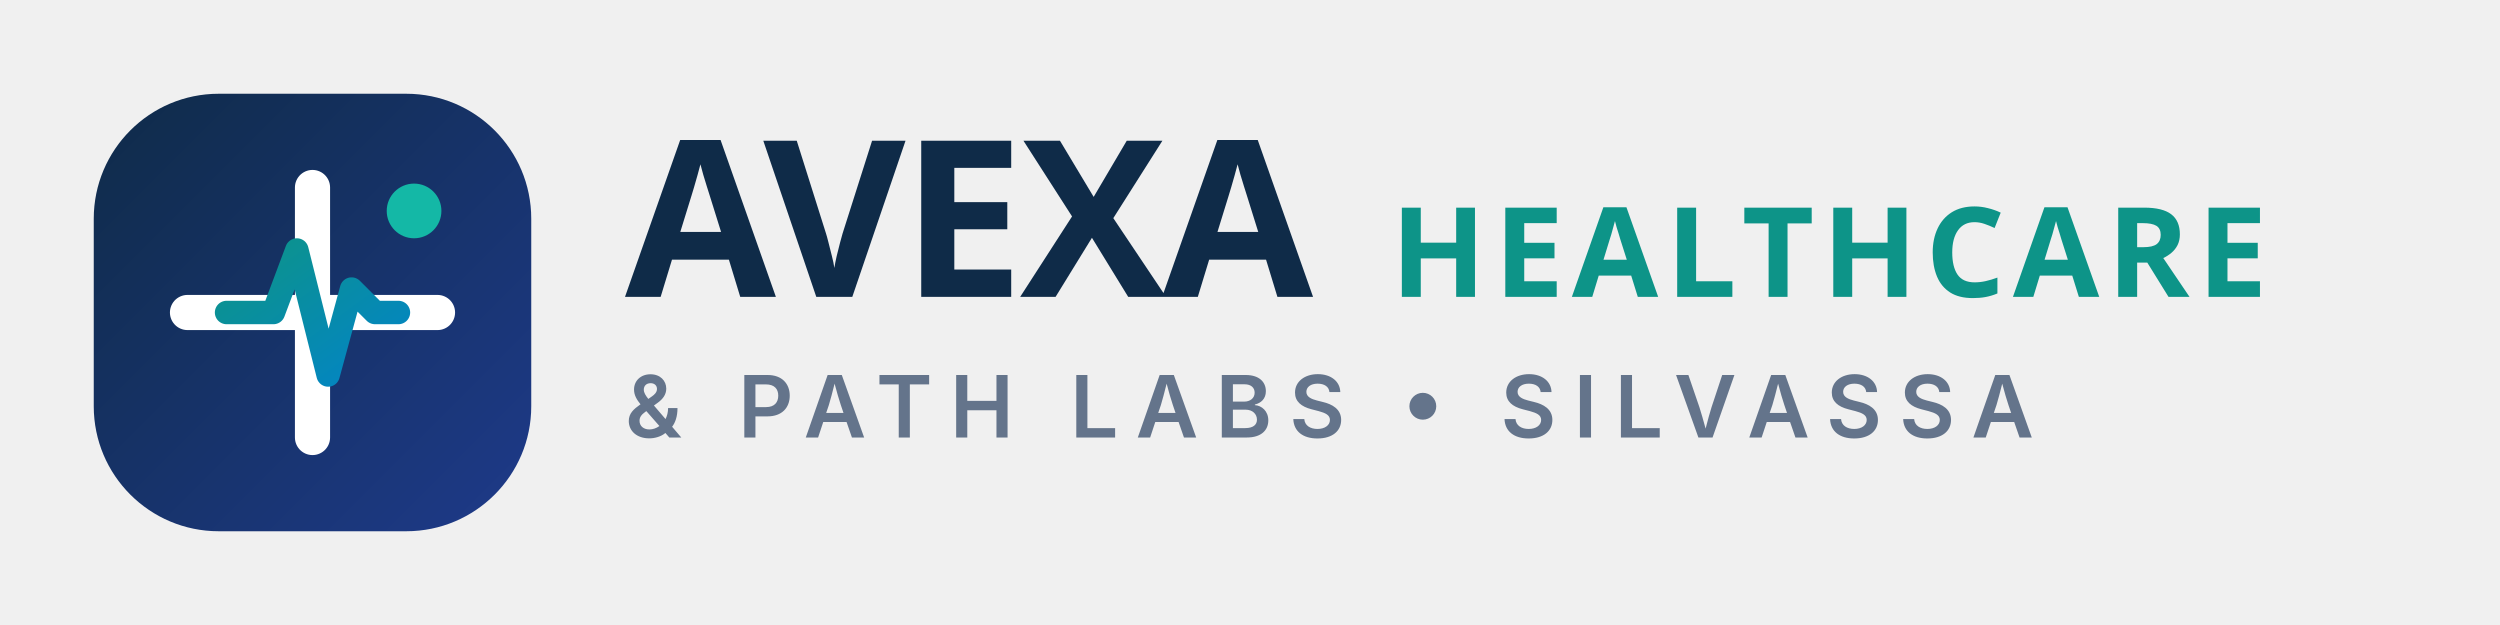
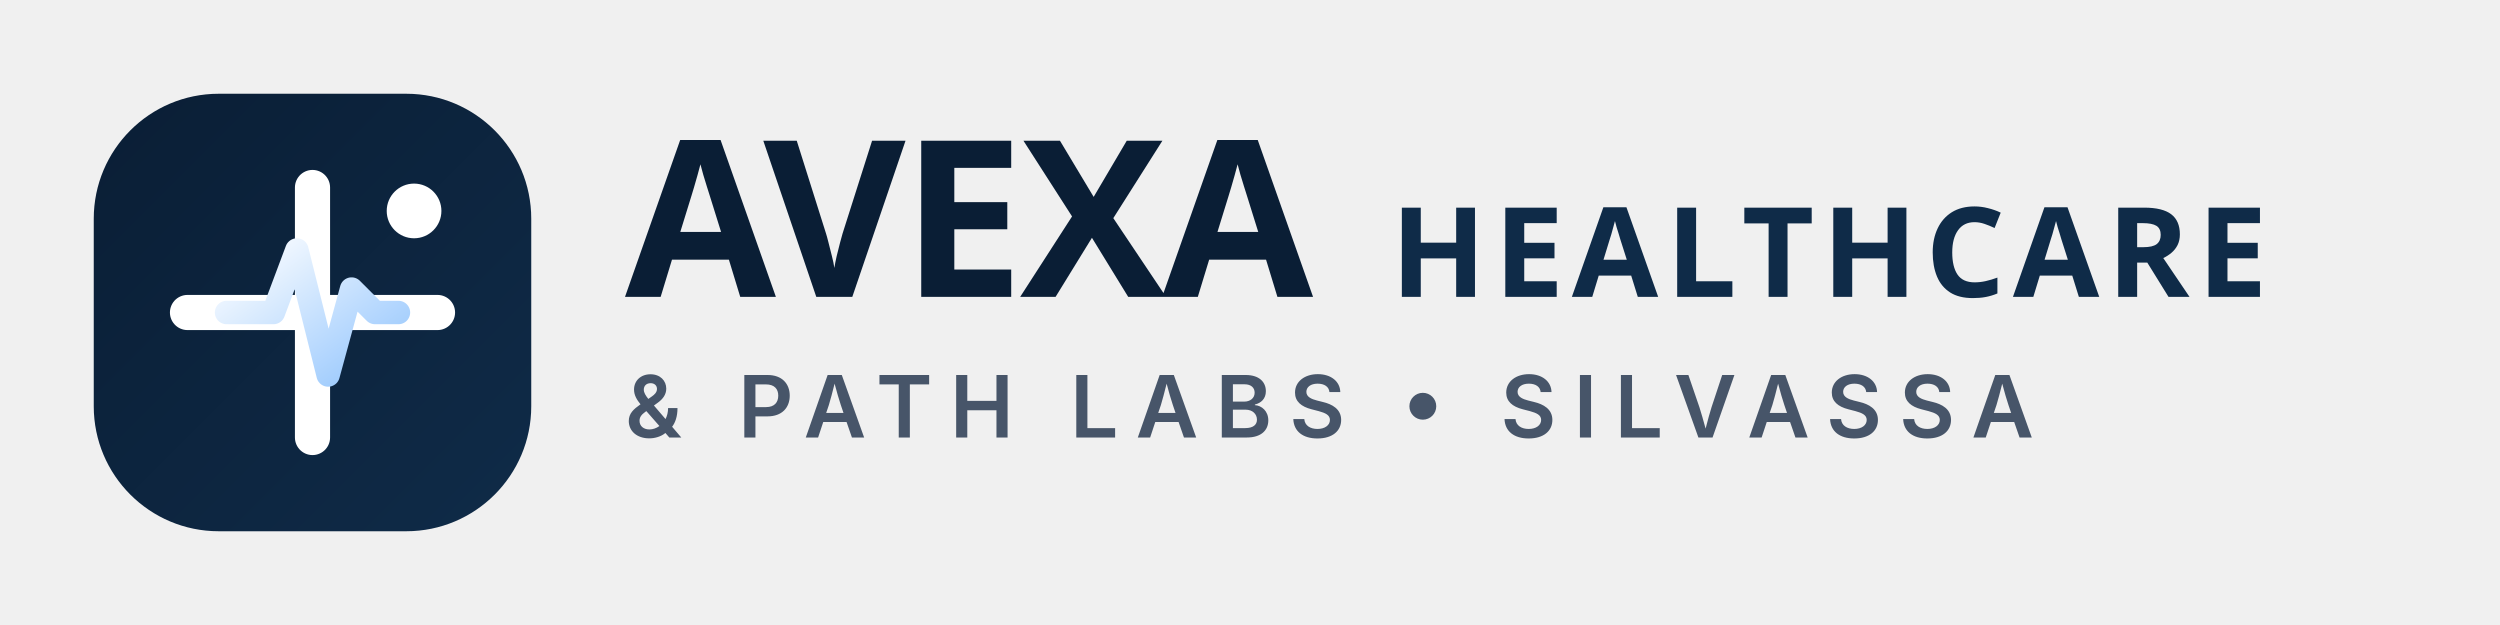
<svg xmlns="http://www.w3.org/2000/svg" viewBox="0 0 320 80" width="320" height="80" fill="none">
  <defs>
    <linearGradient id="avexaGradient" x1="0%" y1="0%" x2="100%" y2="100%">
-       <stop offset="0%" stop-color="#0D9488" />
-       <stop offset="100%" stop-color="#0284C7" />
+       <stop offset="0%" stop-color="#FFFFFF" />
+       <stop offset="100%" stop-color="#93C5FD" />
    </linearGradient>
    <linearGradient id="shieldGradient" x1="0%" y1="0%" x2="100%" y2="100%">
-       <stop offset="0%" stop-color="#0F2B48" />
-       <stop offset="100%" stop-color="#1E3A8A" />
+       <stop offset="0%" stop-color="#0A1E35" />
+       <stop offset="100%" stop-color="#0F2B48" />
    </linearGradient>
  </defs>
  <g transform="translate(10, 10)">
    <rect x="2" y="2" width="56" height="56" rx="16" fill="url(#shieldGradient)" />
    <path d="M30 14V46M14 30H46" stroke="#FFFFFF" stroke-width="4.5" stroke-linecap="round" />
    <path d="M19 30L25 30L28 22L32 38L35 27L38 30L41 30" stroke="url(#avexaGradient)" stroke-width="3" stroke-linecap="round" stroke-linejoin="round" />
-     <circle cx="43" cy="17" r="3.5" fill="#14B8A6" />
+     <circle cx="43" cy="17" r="3.5" fill="#FFFFFF" />
  </g>
-   <text x="80" y="38" font-family="'Plus Jakarta Sans', system-ui, sans-serif" font-weight="800" font-size="28" fill="#0F2B48" letter-spacing="-0.5">
+   <text x="80" y="38" font-family="'Plus Jakarta Sans', system-ui, sans-serif" font-weight="800" font-size="28" fill="#0A1E35" letter-spacing="-0.5">
    AVEXA
  </text>
-   <text x="178" y="38" font-family="'Plus Jakarta Sans', system-ui, sans-serif" font-weight="600" font-size="16" fill="#0D9488" letter-spacing="1">
+   <text x="178" y="38" font-family="'Plus Jakarta Sans', system-ui, sans-serif" font-weight="700" font-size="16" fill="#0F2B48" letter-spacing="1">
    HEALTHCARE
  </text>
-   <text x="80" y="56" font-family="'Inter', system-ui, sans-serif" font-weight="600" font-size="11" fill="#64748B" letter-spacing="2.2">
+   <text x="80" y="56" font-family="'Inter', system-ui, sans-serif" font-weight="600" font-size="11" fill="#475569" letter-spacing="2.2">
    &amp; PATH LABS • SILVASSA
  </text>
</svg>
